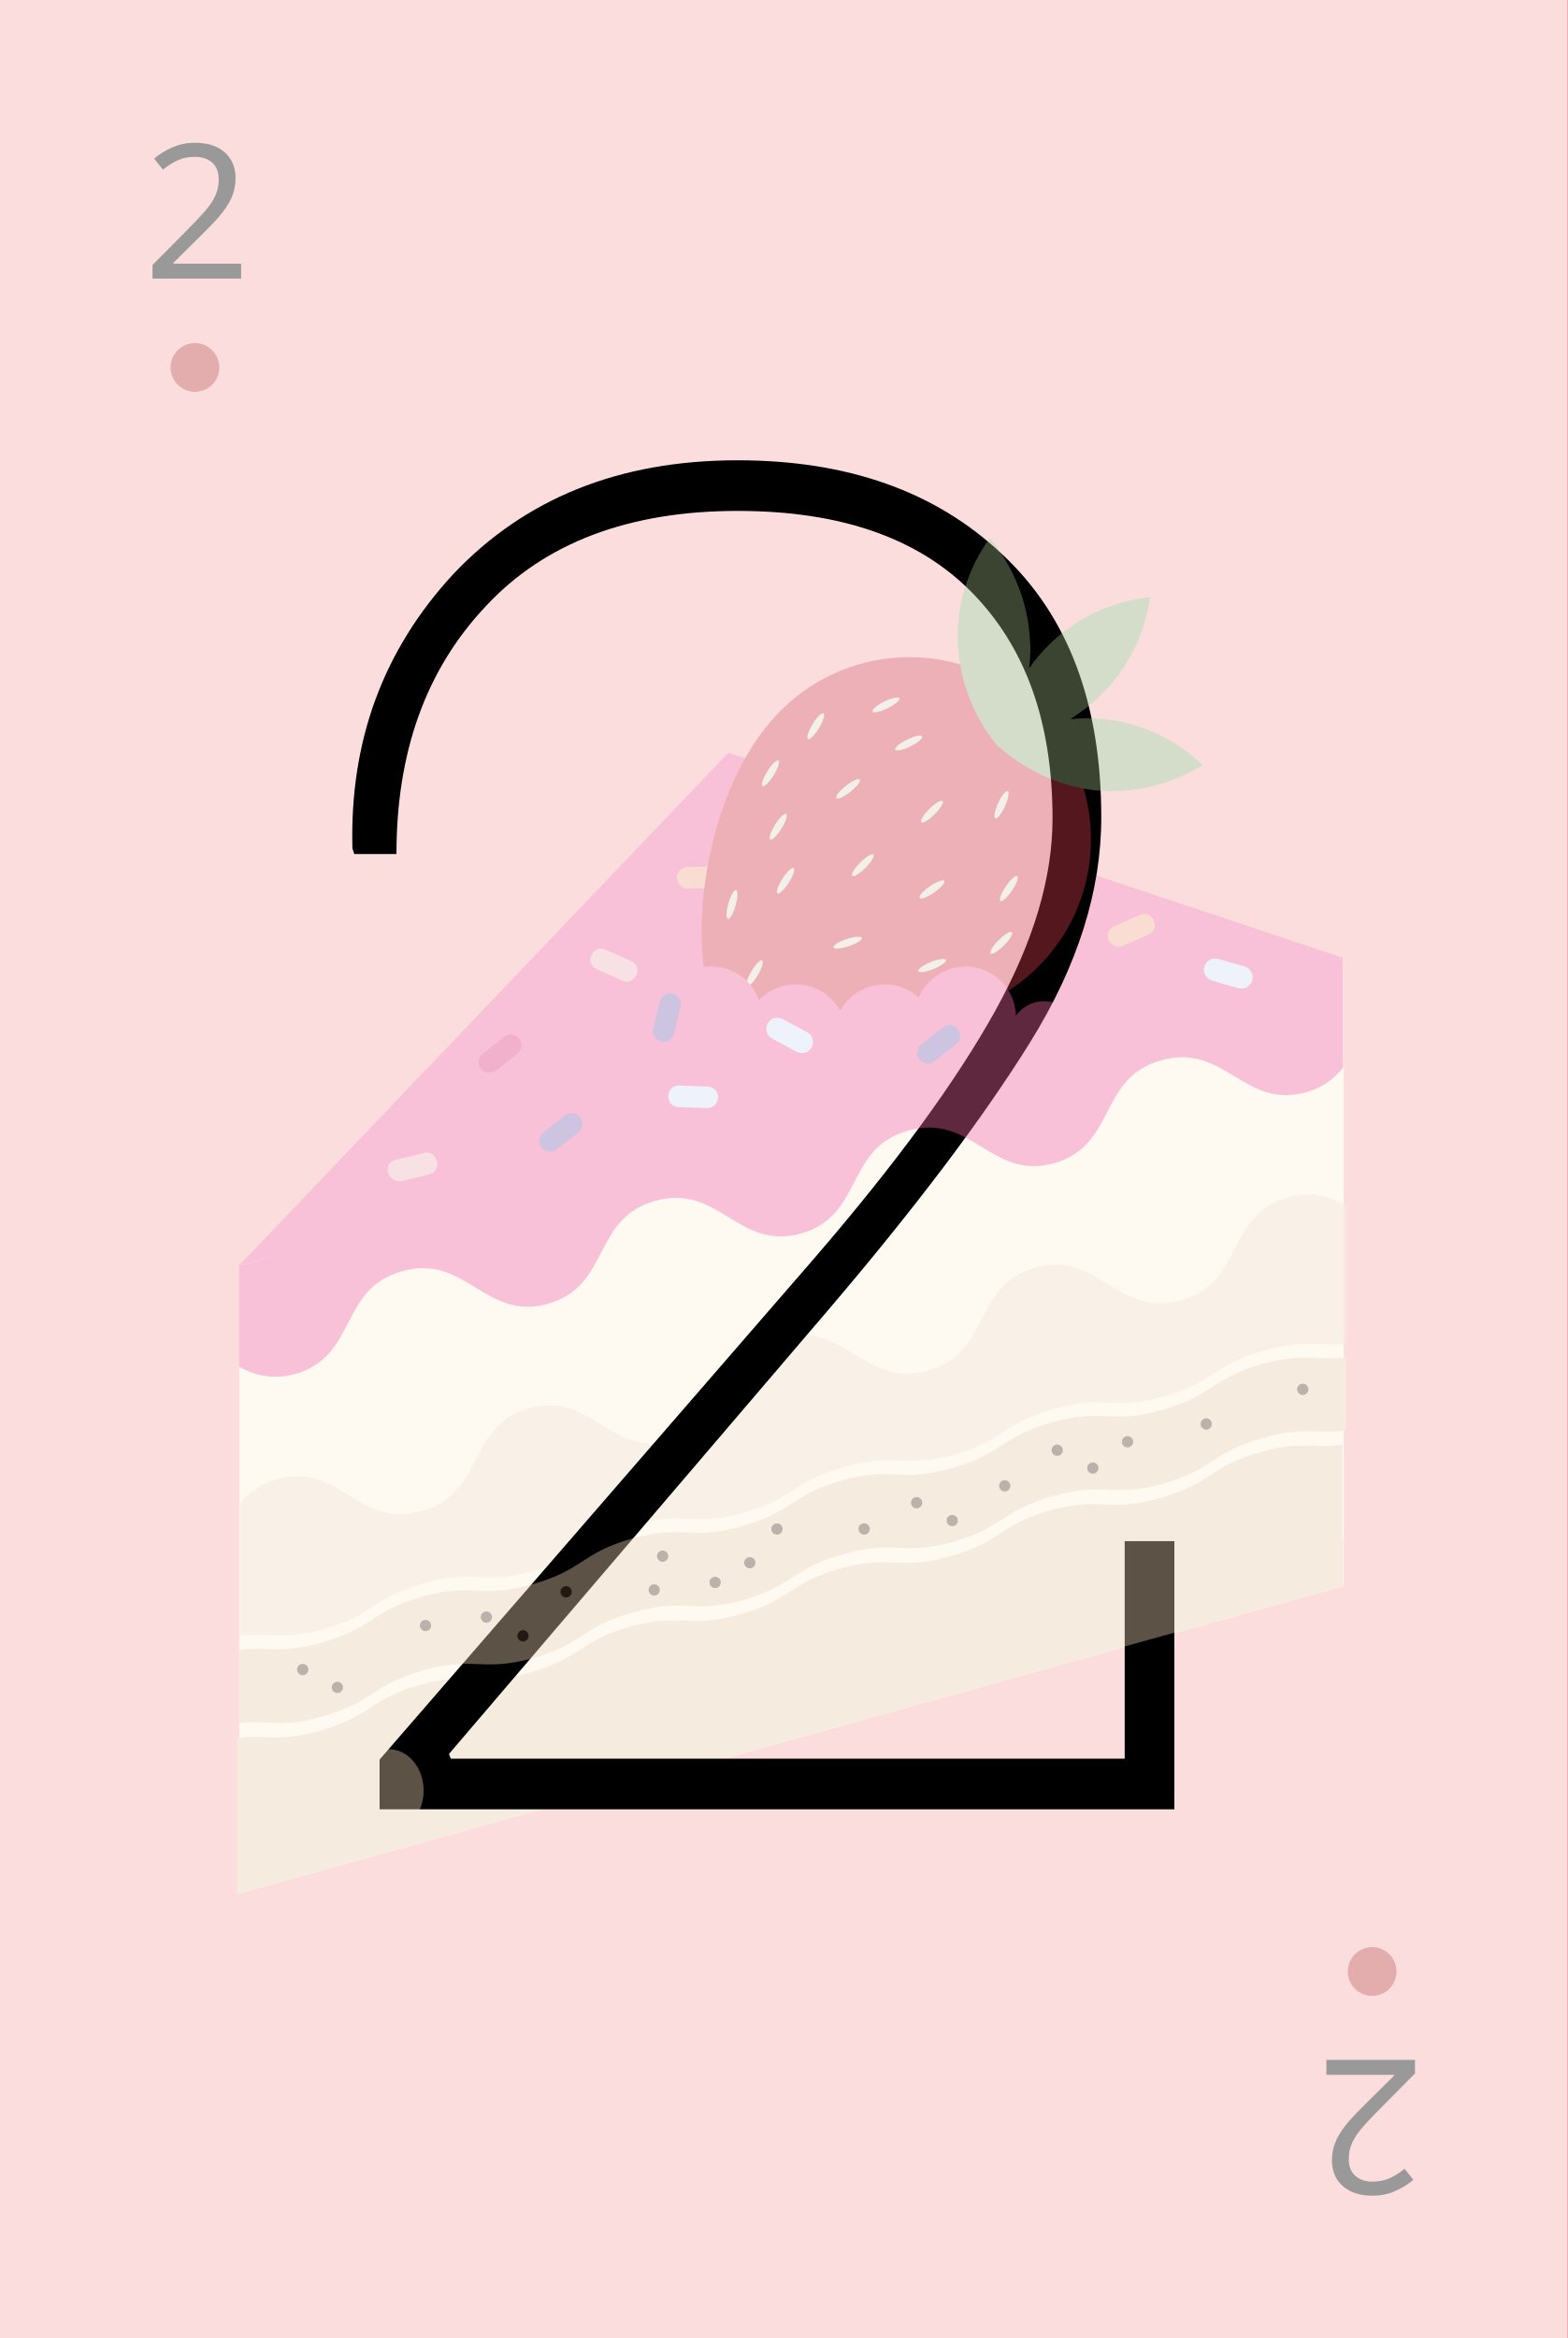
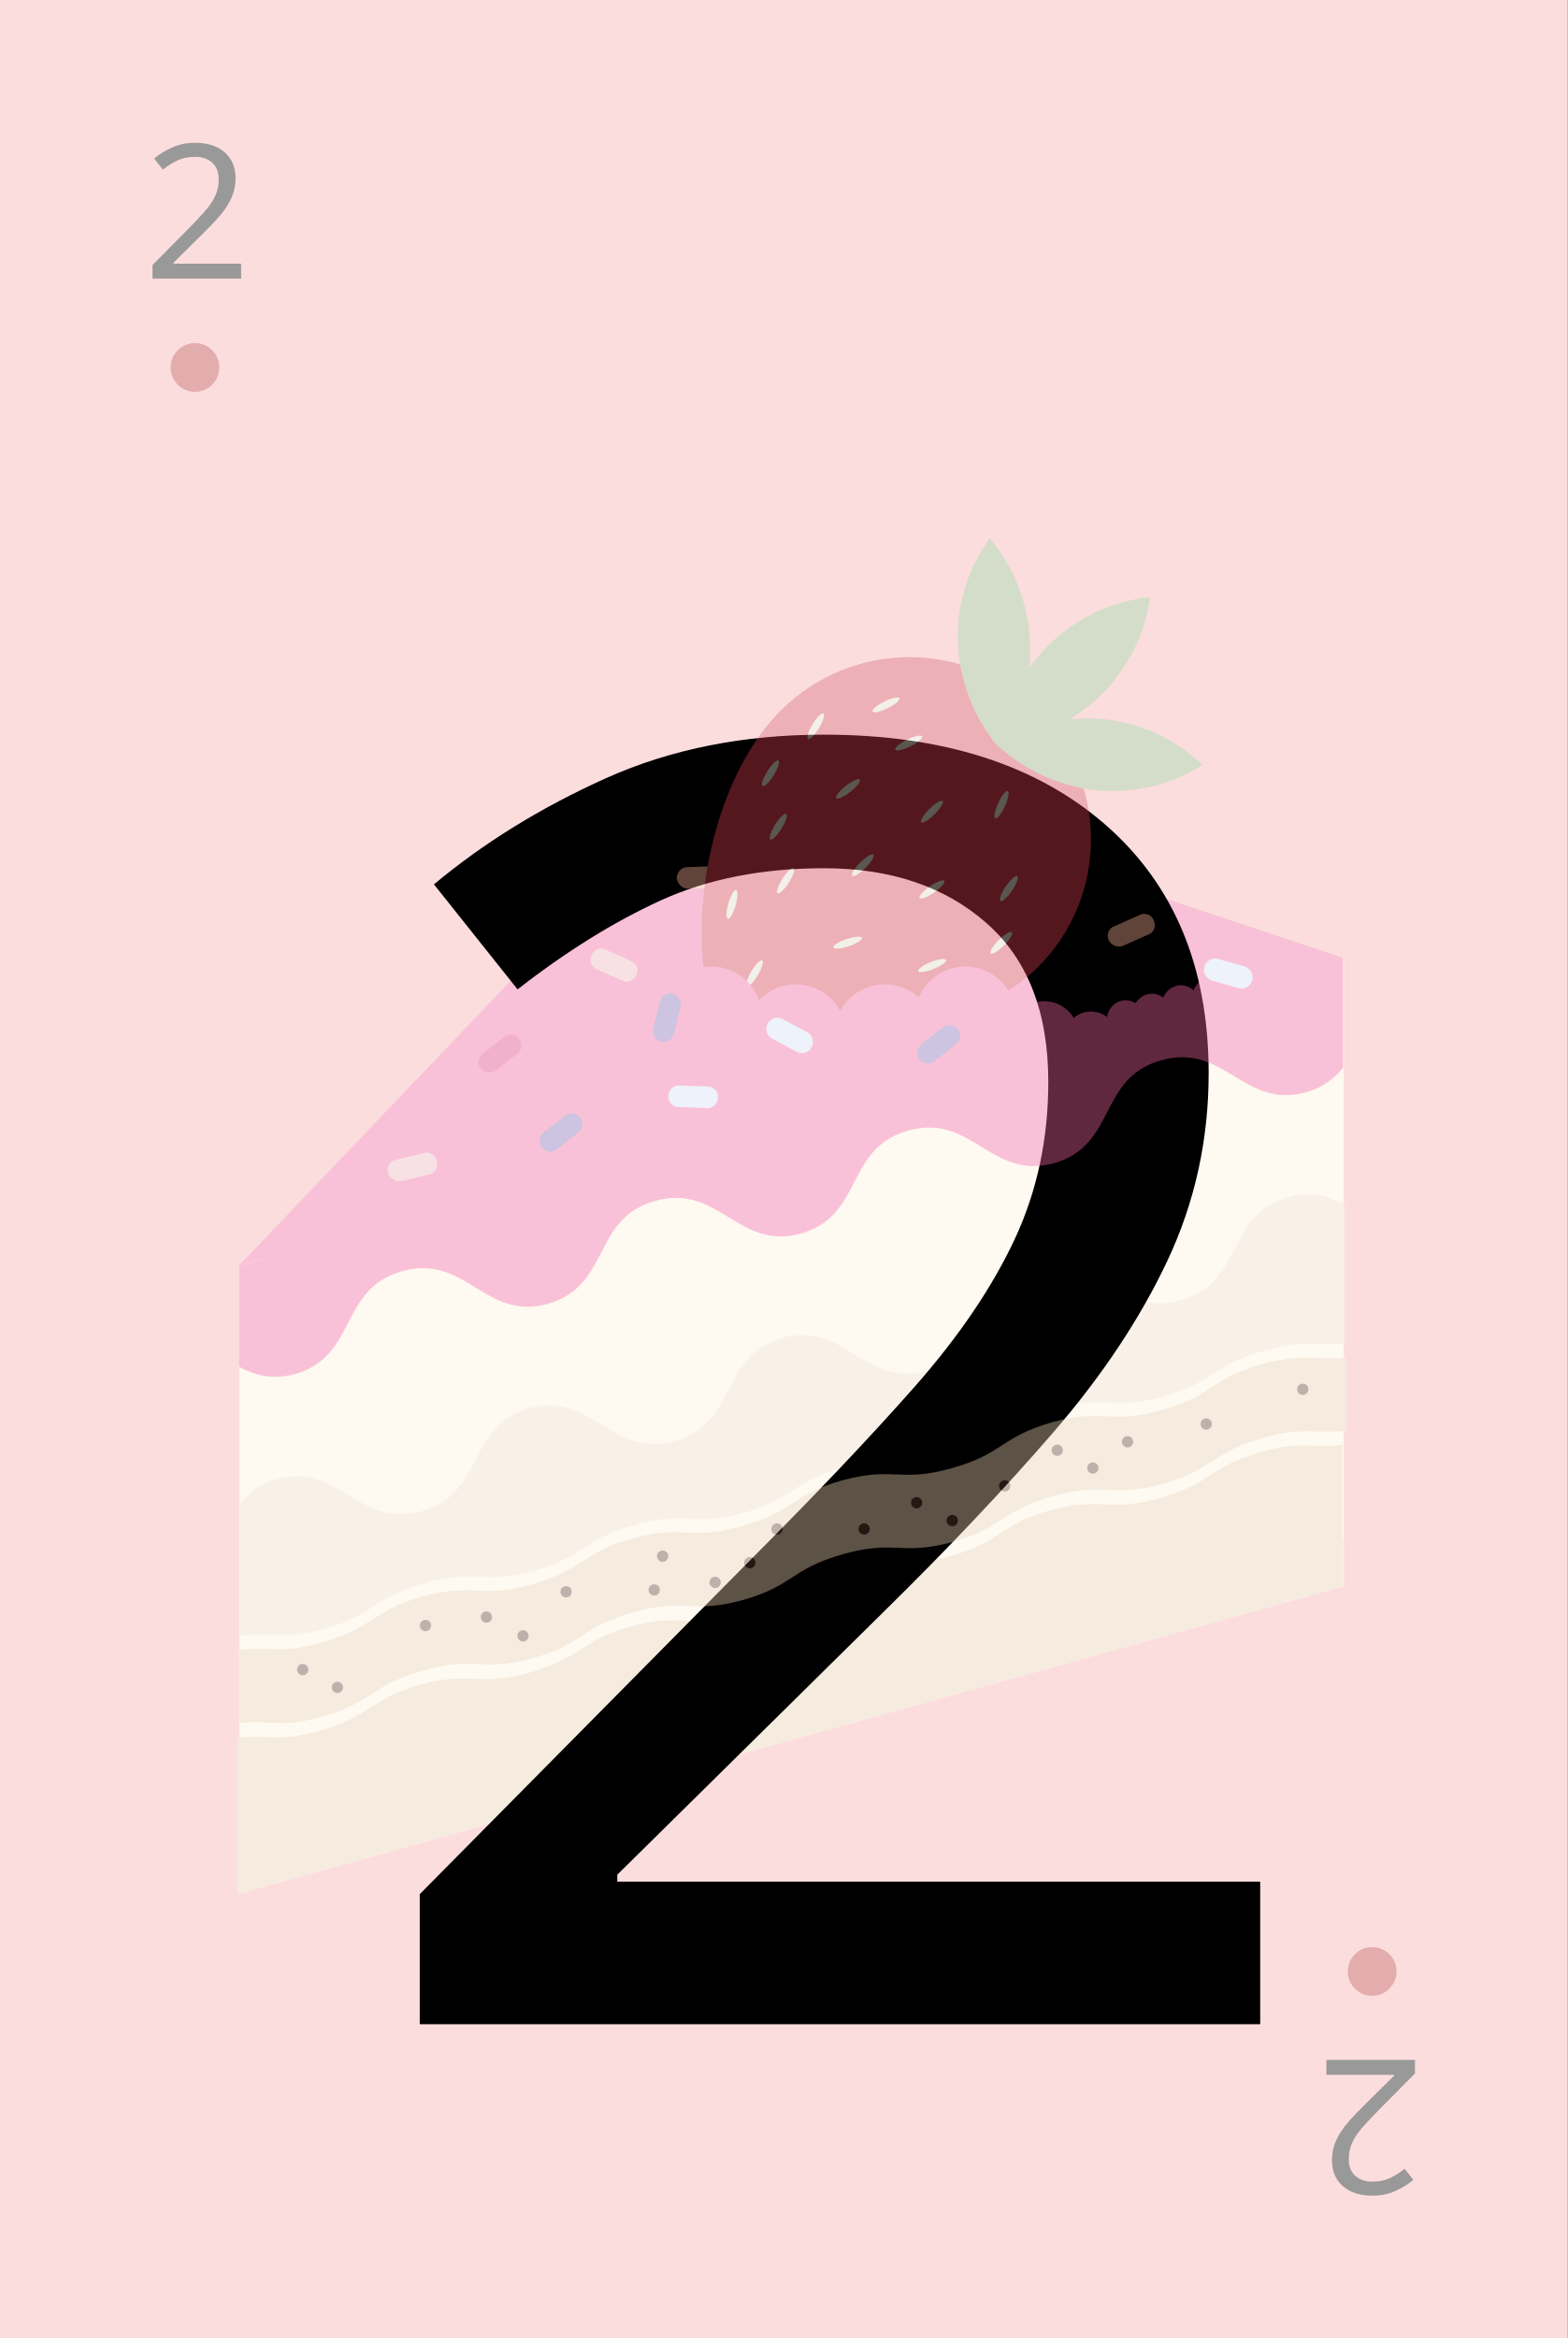
<svg xmlns="http://www.w3.org/2000/svg" xmlns:xlink="http://www.w3.org/1999/xlink" version="1.1" id="Layer_1" x="0px" y="0px" viewBox="0 0 167.2 249.4" enable-background="new 0 0 167.2 249.4" xml:space="preserve">
  <rect x="-5.7" y="-5.7" fill="#F8ABAA" width="178.6" height="260.8" />
  <circle fill="#BA3033" cx="20.8" cy="39.2" r="2.6" />
  <g>
    <text transform="matrix(1 0 0 1 15.3198 29.7173)" font-family="'RobotoSlab-Regular'" font-size="20">2</text>
  </g>
  <circle fill="#BA3033" cx="146.4" cy="210.3" r="2.6" />
  <g>
    <text transform="matrix(-1 0 0 -1 151.9238 219.7319)" font-family="'RobotoSlab-Regular'" font-size="20">2</text>
  </g>
  <g>
    <polygon fill="#F0649B" points="143.4,169.2 25.5,202 25.5,135 77.7,80.3 143.4,102.2  " />
    <polygon fill="#FDEFDB" points="143.4,169.2 25.5,202 25.5,135 143.4,102.2  " />
    <polygon fill="#F5D0C0" points="143.4,169.2 25.5,202 25.5,196.8 143.4,164  " />
    <path fill="#E5CCAD" d="M134.5,154.9c-5.6,1.6-5.1,3.3-10.7,4.9c-5.6,1.6-6.1-0.2-11.7,1.3c-5.6,1.6-5.1,3.3-10.7,4.9   c-5.6,1.6-6.1-0.2-11.7,1.3c-5.6,1.6-5.1,3.3-10.7,4.9c-5.6,1.6-6.1-0.2-11.7,1.3c-5.6,1.6-5.1,3.3-10.7,4.9   c-5.6,1.6-6.1-0.2-11.7,1.3c-5.6,1.6-5.1,3.3-10.7,4.9c-4.5,1.3-5.7,0.4-8.9,0.8V202l117.9-32.8v-15.1   C140.2,154.6,139,153.6,134.5,154.9z" />
    <path opacity="0.5" fill="#E5CCAD" d="M137.5,127.7c-6.8,1.9-4.7,9.1-11.5,11c-6.8,1.9-8.8-5.3-15.5-3.5c-6.8,1.9-4.7,9.1-11.5,11   c-6.8,1.9-8.8-5.3-15.5-3.5c-6.8,1.9-4.7,9.1-11.5,11c-6.8,1.9-8.8-5.3-15.5-3.5c-6.8,1.9-4.7,9.1-11.5,11   c-6.8,1.9-8.8-5.3-15.5-3.4c-1.8,0.5-3,1.5-3.9,2.6v14.1c3.2-0.4,4.4,0.5,8.9-0.7c5.6-1.6,5.1-3.3,10.7-4.9   c5.6-1.6,6.1,0.2,11.7-1.3c5.6-1.6,5.1-3.3,10.7-4.9c5.6-1.6,6.1,0.2,11.7-1.3c5.6-1.6,5.1-3.3,10.7-4.9c5.6-1.6,6.1,0.2,11.7-1.3   c5.6-1.6,5.1-3.3,10.7-4.9c5.6-1.6,6.1,0.2,11.7-1.3c5.6-1.6,5.1-3.3,10.7-4.9c4.5-1.3,5.7-0.4,8.9-0.8v-14.7   C141.7,127.6,139.9,127,137.5,127.7z" />
    <g>
-       <path id="number" d="M40.5,193v-5.3l46.4-53.5c8.8-10.2,15.2-19,19.3-26.4c4.1-7.4,6.1-14.2,6.1-20.5c0-10.3-2.9-18.3-8.6-24.1    c-5.7-5.8-14-8.7-25-8.7c-11.6,0-20.6,3.4-26.9,10.2c-6.4,6.8-9.5,15.6-9.5,26.4h-4.5l-0.2-0.6c-0.3-11.5,3.3-21.2,10.8-29.3    c7.6-8,17.6-12.1,30.3-12.1c11.7,0,21.1,3.3,28.2,10c7.1,6.6,10.6,16,10.6,28.1c0,7.8-2.5,15.8-7.6,24    c-5.1,8.2-12.3,17.7-21.5,28.5l-40.5,47.4l0.2,0.5H120v-23.2h5.3V193H40.5z" />
+       <text id="number" x="90" y="150" dominant-baseline="middle" text-anchor="middle" font-family="'RobotoSlab-Thin'" font-size="190">2</text>
    </g>
    <path fill="#7F6CB1" d="M84.6,109.3L84.6,109.3c-0.6,0.1-1.2-0.3-1.3-1l-0.4-2.9c-0.1-0.6,0.3-1.2,1-1.3h0c0.6-0.1,1.2,0.3,1.3,1   l0.4,2.9C85.7,108.6,85.3,109.2,84.6,109.3z" />
    <path fill="#F0A88F" d="M72.2,93.7L72.2,93.7c0-0.6,0.5-1.2,1.1-1.2l3-0.1c0.6,0,1.2,0.5,1.2,1.1l0,0c0,0.6-0.5,1.2-1.1,1.2l-3,0.1   C72.8,94.8,72.3,94.3,72.2,93.7z" />
    <path fill="#F0A88F" d="M118.3,100.3L118.3,100.3c-0.3-0.6,0-1.3,0.6-1.5l2.7-1.2c0.6-0.3,1.3,0,1.5,0.6l0,0c0.3,0.6,0,1.3-0.6,1.5   l-2.7,1.2C119.3,101.1,118.6,100.9,118.3,100.3z" />
    <path fill="#D5DFF2" d="M71.3,116.9L71.3,116.9c0-0.6,0.6-1.2,1.2-1.1l3,0.1c0.6,0,1.2,0.6,1.1,1.2l0,0c0,0.6-0.6,1.2-1.2,1.1   l-3-0.1C71.8,118.1,71.3,117.6,71.3,116.9z" />
    <path fill="#EBB5BB" d="M41.4,125.1L41.4,125.1c-0.2-0.6,0.2-1.3,0.9-1.4l2.9-0.7c0.6-0.2,1.3,0.2,1.4,0.9l0,0   c0.2,0.6-0.2,1.3-0.9,1.4l-2.9,0.7C42.2,126.1,41.6,125.7,41.4,125.1z" />
    <path fill="#7F6CB1" d="M57.8,122.4L57.8,122.4c-0.4-0.5-0.3-1.2,0.2-1.6l2.3-1.8c0.5-0.4,1.2-0.3,1.6,0.2l0,0   c0.4,0.5,0.3,1.2-0.2,1.6l-2.3,1.8C59,123,58.2,122.9,57.8,122.4z" />
    <path fill="#DB3B7F" d="M51.3,114L51.3,114c-0.4-0.5-0.3-1.2,0.2-1.6l2.3-1.8c0.5-0.4,1.2-0.3,1.6,0.2v0c0.4,0.5,0.3,1.2-0.2,1.6   l-2.3,1.8C52.4,114.5,51.7,114.5,51.3,114z" />
    <path fill="#EBB5BB" d="M67.9,104L67.9,104c-0.3,0.6-0.9,0.9-1.5,0.6l-2.7-1.2c-0.6-0.3-0.9-0.9-0.6-1.5v0c0.3-0.6,0.9-0.9,1.5-0.6   l2.7,1.2C67.9,102.7,68.2,103.4,67.9,104z" />
    <path fill="#F4F0D4" d="M85,96.1L85,96.1c-0.6,0.2-1.3-0.2-1.4-0.8l-0.8-2.8c-0.2-0.6,0.2-1.3,0.8-1.4l0,0c0.6-0.2,1.3,0.2,1.4,0.8   l0.8,2.8C85.9,95.3,85.6,96,85,96.1z" />
    <path fill="#7F6CB1" d="M100.4,103.5L100.4,103.5c-0.1-0.6,0.3-1.3,0.9-1.4l2.9-0.6c0.6-0.1,1.3,0.3,1.4,0.9l0,0   c0.1,0.6-0.3,1.3-0.9,1.4l-2.9,0.6C101.1,104.5,100.5,104.1,100.4,103.5z" />
    <path fill="#91C6E6" d="M91,93.5L91,93.5c0-0.6,0.6-1.2,1.2-1.1l3,0.1c0.6,0,1.2,0.6,1.1,1.2v0c0,0.6-0.6,1.2-1.2,1.1l-3-0.1   C91.4,94.7,90.9,94.1,91,93.5z" />
    <g>
      <path fill="#D1394A" d="M110.7,103.2c7.6-7.5,7.6-19.8,0-27.4c-7.5-7.6-19.8-7.6-27.4,0c-9.3,9.3-10.3,29-6,33.3    C81.6,113.3,102.1,111.7,110.7,103.2z" />
      <ellipse transform="matrix(0.7061 0.7082 -0.7082 0.7061 90.5783 -44.9617)" fill="#DEDAC6" cx="99.4" cy="86.6" rx="0.4" ry="1.6" />
      <ellipse transform="matrix(0.3735 0.9276 -0.9276 0.3735 157.8687 -27.6783)" fill="#DEDAC6" cx="99.4" cy="103" rx="0.4" ry="1.6" />
      <ellipse transform="matrix(0.8285 0.56 -0.56 0.8285 71.5817 -44.0142)" fill="#DEDAC6" cx="107.6" cy="94.8" rx="0.4" ry="1.6" />
      <ellipse transform="matrix(0.8491 0.5283 -0.5283 0.8491 59.155 -30.5511)" fill="#DEDAC6" cx="83" cy="88.2" rx="0.4" ry="1.6" />
      <ellipse transform="matrix(0.8491 0.5283 -0.5283 0.8491 55.9983 -30.9891)" fill="#DEDAC6" cx="82.2" cy="82.5" rx="0.4" ry="1.6" />
      <ellipse transform="matrix(-0.317 -0.9484 0.9484 -0.317 23.6894 218.1797)" fill="#DEDAC6" cx="90.4" cy="100.6" rx="0.4" ry="1.6" />
      <ellipse transform="matrix(-0.5698 -0.8218 0.8218 -0.5698 78.1672 230.5823)" fill="#DEDAC6" cx="99.4" cy="94.8" rx="0.4" ry="1.6" />
      <ellipse transform="matrix(-0.5698 -0.8218 0.8218 -0.5698 59.0207 245.1505)" fill="#DEDAC6" cx="93.7" cy="107.1" rx="0.4" ry="1.6" />
      <ellipse transform="matrix(-0.7061 -0.7082 0.7082 -0.7061 91.6526 222.7624)" fill="#DEDAC6" cx="92.1" cy="92.4" rx="0.4" ry="1.6" />
      <ellipse transform="matrix(-0.8609 -0.5088 0.5088 -0.8609 97.0788 234.1971)" fill="#DEDAC6" cx="80.6" cy="103.8" rx="0.4" ry="1.6" />
      <ellipse transform="matrix(-0.2255 -0.9742 0.9742 -0.2255 0.3917 214.541)" fill="#DEDAC6" cx="85.5" cy="107.1" rx="0.4" ry="1.6" />
      <ellipse transform="matrix(-0.9099 -0.4149 0.4149 -0.9099 168.4345 208.2264)" fill="#DEDAC6" cx="106.8" cy="85.8" rx="0.4" ry="1.6" />
      <ellipse transform="matrix(-0.44 -0.898 0.898 -0.44 68.5157 201.2137)" fill="#DEDAC6" cx="97" cy="79.2" rx="0.4" ry="1.6" />
      <ellipse transform="matrix(-0.44 -0.898 0.898 -0.44 68.6673 193.0982)" fill="#DEDAC6" cx="94.5" cy="75.1" rx="0.4" ry="1.6" />
      <ellipse transform="matrix(-0.8563 -0.5164 0.5164 -0.8563 121.5994 188.8094)" fill="#DEDAC6" cx="87.1" cy="77.5" rx="0.4" ry="1.6" />
      <ellipse transform="matrix(-0.6209 -0.7839 0.7839 -0.6209 80.6094 207.2931)" fill="#DEDAC6" cx="90.4" cy="84.2" rx="0.4" ry="1.6" />
      <ellipse transform="matrix(-0.842 -0.5395 0.5395 -0.842 103.7479 218.3638)" fill="#DEDAC6" cx="83.9" cy="94" rx="0.4" ry="1.6" />
      <ellipse transform="matrix(-0.9619 -0.2735 0.2735 -0.9619 126.8586 210.5671)" fill="#DEDAC6" cx="78.1" cy="96.4" rx="0.4" ry="1.6" />
      <ellipse transform="matrix(-0.7061 -0.7082 0.7082 -0.7061 110.9975 247.2412)" fill="#DEDAC6" cx="106.8" cy="100.6" rx="0.4" ry="1.6" />
      <path fill="#94A979" d="M117.7,76.7c-1.2-0.1-2.4-0.1-3.5,0c1.1-0.7,2.2-1.5,3.2-2.5c3-2.9,4.8-6.7,5.3-10.5    c-3.9,0.4-7.7,2.1-10.7,5c-0.8,0.8-1.6,1.7-2.2,2.6c0.1-1,0.2-1.9,0.1-2.9c-0.2-4.2-1.8-8-4.3-11c-2.3,3.2-3.6,7.1-3.4,11.3    c0.2,4,1.7,7.7,4,10.6c0,0,0.3,0.4,0.3,0.3c2.8,2.5,6.3,4.2,10.3,4.7c4.2,0.4,8.2-0.6,11.5-2.7C125.6,79,121.9,77.1,117.7,76.7z" />
    </g>
    <g>
      <circle fill="#F0649B" cx="75.9" cy="108.5" r="5.4" />
      <circle fill="#F0649B" cx="84.9" cy="110.4" r="5.4" />
      <circle fill="#F0649B" cx="94.4" cy="110.4" r="5.4" />
      <circle fill="#F0649B" cx="103" cy="108.5" r="5.4" />
    </g>
    <path fill="#F0649B" d="M31.4,146.6c6.8-1.9,4.7-9.1,11.5-11c6.8-1.9,8.8,5.3,15.5,3.5c6.8-1.9,4.7-9.1,11.5-11   c6.8-1.9,8.8,5.3,15.5,3.5c6.8-1.9,4.7-9.1,11.5-11c6.8-1.9,8.8,5.3,15.5,3.5c6.8-1.9,4.7-9.1,11.5-11c6.8-1.9,8.8,5.3,15.5,3.4   c1.8-0.5,3-1.5,3.9-2.6v-11.7L25.5,135v10.8C27.2,146.7,29,147.2,31.4,146.6z" />
    <g>
      <circle fill="#F0649B" cx="30.7" cy="135.5" r="2.5" />
      <circle fill="#F0649B" cx="33.2" cy="133.7" r="1.8" />
      <circle fill="#F0649B" cx="36" cy="133.6" r="1.8" />
      <circle fill="#F0649B" cx="39.1" cy="132.2" r="2.4" />
      <circle fill="#F0649B" cx="42.7" cy="131" r="2.4" />
      <circle fill="#F0649B" cx="46.3" cy="130.5" r="2.4" />
      <circle fill="#F0649B" cx="50.5" cy="128.5" r="3.2" />
      <circle fill="#F0649B" cx="54.7" cy="125.8" r="3.2" />
      <circle fill="#F0649B" cx="59.6" cy="126.3" r="3.2" />
      <circle fill="#F0649B" cx="64.1" cy="123.8" r="2.6" />
      <circle fill="#F0649B" cx="68.3" cy="123.3" r="2.6" />
      <circle fill="#F0649B" cx="71.7" cy="122.4" r="2.6" />
      <circle fill="#F0649B" cx="75.5" cy="121" r="2.1" />
      <circle fill="#F0649B" cx="79.1" cy="120.4" r="2.1" />
      <circle fill="#F0649B" cx="82.4" cy="119.3" r="2.1" />
      <circle fill="#F0649B" cx="86.4" cy="119.1" r="2.8" />
      <circle fill="#F0649B" cx="93" cy="117.2" r="2.8" />
      <circle fill="#F0649B" cx="96.7" cy="115.8" r="2.8" />
      <circle fill="#F0649B" cx="100.8" cy="114.7" r="2.8" />
      <circle fill="#F0649B" cx="104.7" cy="113.3" r="2.8" />
      <circle fill="#F0649B" cx="108.6" cy="112.4" r="2.8" />
      <circle fill="#F0649B" cx="111.4" cy="110.5" r="3.7" />
      <circle fill="#F0649B" cx="116.4" cy="110.7" r="2.8" />
      <ellipse fill="#F0649B" cx="120.1" cy="108.8" rx="2" ry="2.1" />
      <ellipse fill="#F0649B" cx="122.9" cy="108.3" rx="2.1" ry="2.3" />
      <ellipse fill="#F0649B" cx="126" cy="107.4" rx="2.1" ry="2.3" />
      <ellipse fill="#F0649B" cx="129.3" cy="106.5" rx="2.1" ry="2.3" />
      <ellipse fill="#F0649B" cx="132.4" cy="106" rx="2.1" ry="2.3" />
      <ellipse fill="#F0649B" cx="136.2" cy="104.8" rx="2.1" ry="2.3" />
      <ellipse fill="#F0649B" cx="139.9" cy="104.9" rx="2.7" ry="2.9" />
      <circle fill="#F0649B" cx="89.4" cy="117.6" r="1.7" />
    </g>
    <path fill="#7F6CB1" d="M70.5,111.1L70.5,111.1c-0.6-0.2-1-0.8-0.8-1.4l0.7-2.9c0.2-0.6,0.8-1,1.4-0.8h0c0.6,0.2,1,0.8,0.8,1.4   l-0.7,2.9C71.7,110.9,71.1,111.3,70.5,111.1z" />
    <path fill="#7F6CB1" d="M98.1,113L98.1,113c-0.4-0.5-0.3-1.2,0.2-1.6l2.3-1.8c0.5-0.4,1.2-0.3,1.6,0.2l0,0c0.4,0.5,0.3,1.2-0.2,1.6   l-2.3,1.8C99.2,113.6,98.5,113.5,98.1,113z" />
    <path fill="#D5DFF2" d="M81.9,109.2L81.9,109.2c0.3-0.6,1-0.8,1.6-0.5l2.6,1.4c0.6,0.3,0.8,1,0.5,1.6l0,0c-0.3,0.6-1,0.8-1.6,0.5   l-2.6-1.4C81.8,110.5,81.6,109.8,81.9,109.2z" />
    <path fill="#E5CCAD" d="M34.4,183.1c5.6-1.6,5.1-3.3,10.7-4.9c5.6-1.6,6.1,0.2,11.7-1.3c5.6-1.6,5.1-3.3,10.7-4.9   c5.6-1.6,6.1,0.2,11.7-1.3c5.6-1.6,5.1-3.3,10.7-4.9c5.6-1.6,6.1,0.2,11.7-1.3c5.6-1.6,5.1-3.3,10.7-4.9c5.6-1.6,6.1,0.2,11.7-1.3   c5.6-1.6,5.1-3.3,10.7-4.9c4.5-1.3,5.7-0.4,8.9-0.8v-7.8c-3.2,0.4-4.4-0.5-8.9,0.7c-5.6,1.6-5.1,3.3-10.7,4.9   c-5.6,1.6-6.1-0.2-11.7,1.3c-5.6,1.6-5.1,3.3-10.7,4.9c-5.6,1.6-6.1-0.2-11.7,1.3c-5.6,1.6-5.1,3.3-10.7,4.9   c-5.6,1.6-6.1-0.2-11.7,1.3c-5.6,1.6-5.1,3.3-10.7,4.9c-5.6,1.6-6.1-0.2-11.7,1.3c-5.6,1.6-5.1,3.3-10.7,4.9   c-4.5,1.3-5.7,0.4-8.9,0.8v7.8C28.7,183.4,29.9,184.4,34.4,183.1z" />
    <path fill="#E5CCAD" d="M123.8,161.6c-5.6,1.6-6.1-0.2-11.7,1.3c-5.6,1.6,1.2,14.6,1.2,14.6l12.2-3.4   C125.5,174.2,129.4,160.1,123.8,161.6z" />
    <ellipse fill="#E5CCAD" cx="41.5" cy="191" rx="3.7" ry="4.4" />
    <path fill="#D5DFF2" d="M128.5,103.1L128.5,103.1c0.2-0.6,0.8-1,1.5-0.8l2.8,0.8c0.6,0.2,1,0.8,0.8,1.5l0,0c-0.2,0.6-0.8,1-1.5,0.8   l-2.8-0.8C128.7,104.4,128.3,103.8,128.5,103.1z" />
    <circle fill="#573B2E" cx="36" cy="180" r="0.6" />
    <circle fill="#573B2E" cx="45.4" cy="173.4" r="0.6" />
    <circle fill="#573B2E" cx="76.3" cy="168.8" r="0.6" />
    <circle fill="#573B2E" cx="82.9" cy="163.1" r="0.6" />
    <circle fill="#573B2E" cx="101.6" cy="162.2" r="0.6" />
    <circle fill="#573B2E" cx="92.2" cy="163.1" r="0.6" />
    <circle fill="#573B2E" cx="120.3" cy="153.8" r="0.6" />
    <circle fill="#573B2E" cx="112.8" cy="154.7" r="0.6" />
    <circle fill="#573B2E" cx="107.2" cy="158.5" r="0.6" />
    <circle fill="#573B2E" cx="97.8" cy="160.3" r="0.6" />
    <circle fill="#573B2E" cx="80" cy="166.7" r="0.6" />
    <circle fill="#573B2E" cx="69.8" cy="169.6" r="0.6" />
    <circle fill="#573B2E" cx="60.4" cy="169.8" r="0.6" />
    <circle fill="#573B2E" cx="55.8" cy="174.5" r="0.6" />
    <circle fill="#573B2E" cx="116.6" cy="156.6" r="0.6" />
    <circle fill="#573B2E" cx="139" cy="148.2" r="0.6" />
    <circle fill="#573B2E" cx="128.7" cy="151.9" r="0.6" />
    <circle fill="#573B2E" cx="70.7" cy="166" r="0.6" />
    <circle fill="#573B2E" cx="51.9" cy="172.5" r="0.6" />
    <circle fill="#573B2E" cx="32.3" cy="178.1" r="0.6" />
  </g>
  <g id="muted" opacity="0.6">
    <rect fill="#fff" x="0" y="0" width="167.2" height="249.4" />
    <use xlink:href="#number" />
  </g>
</svg>
